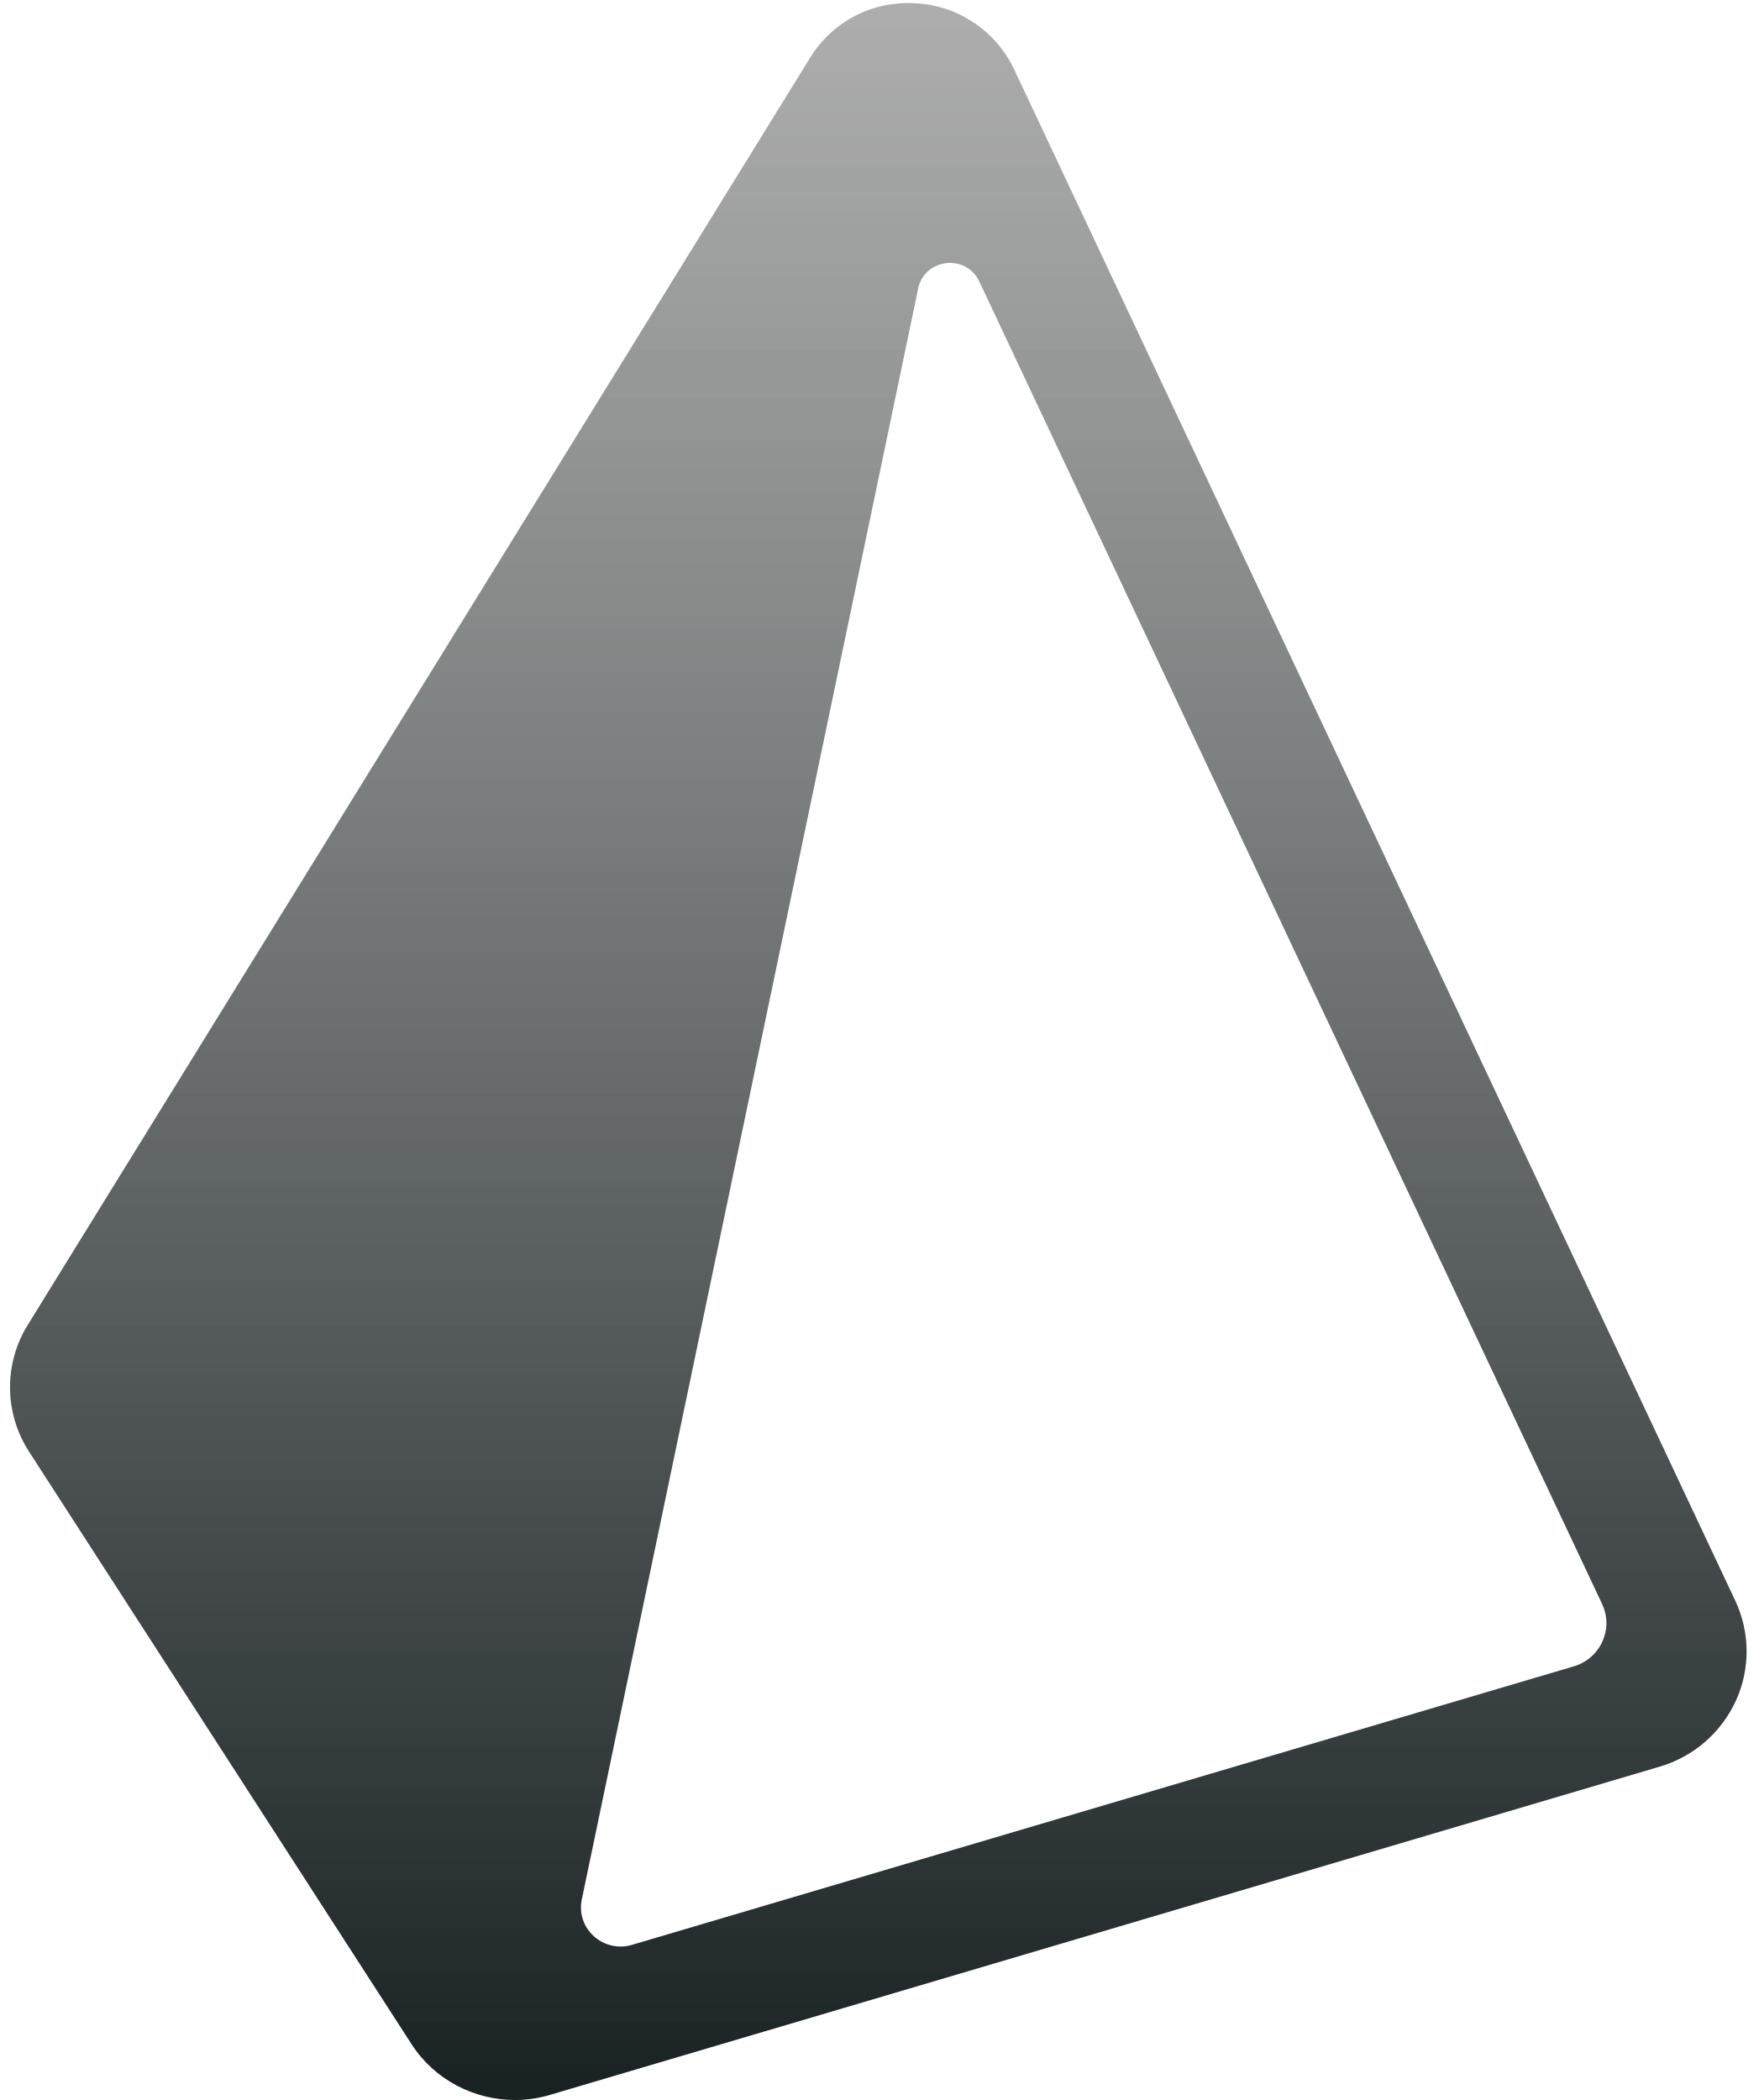
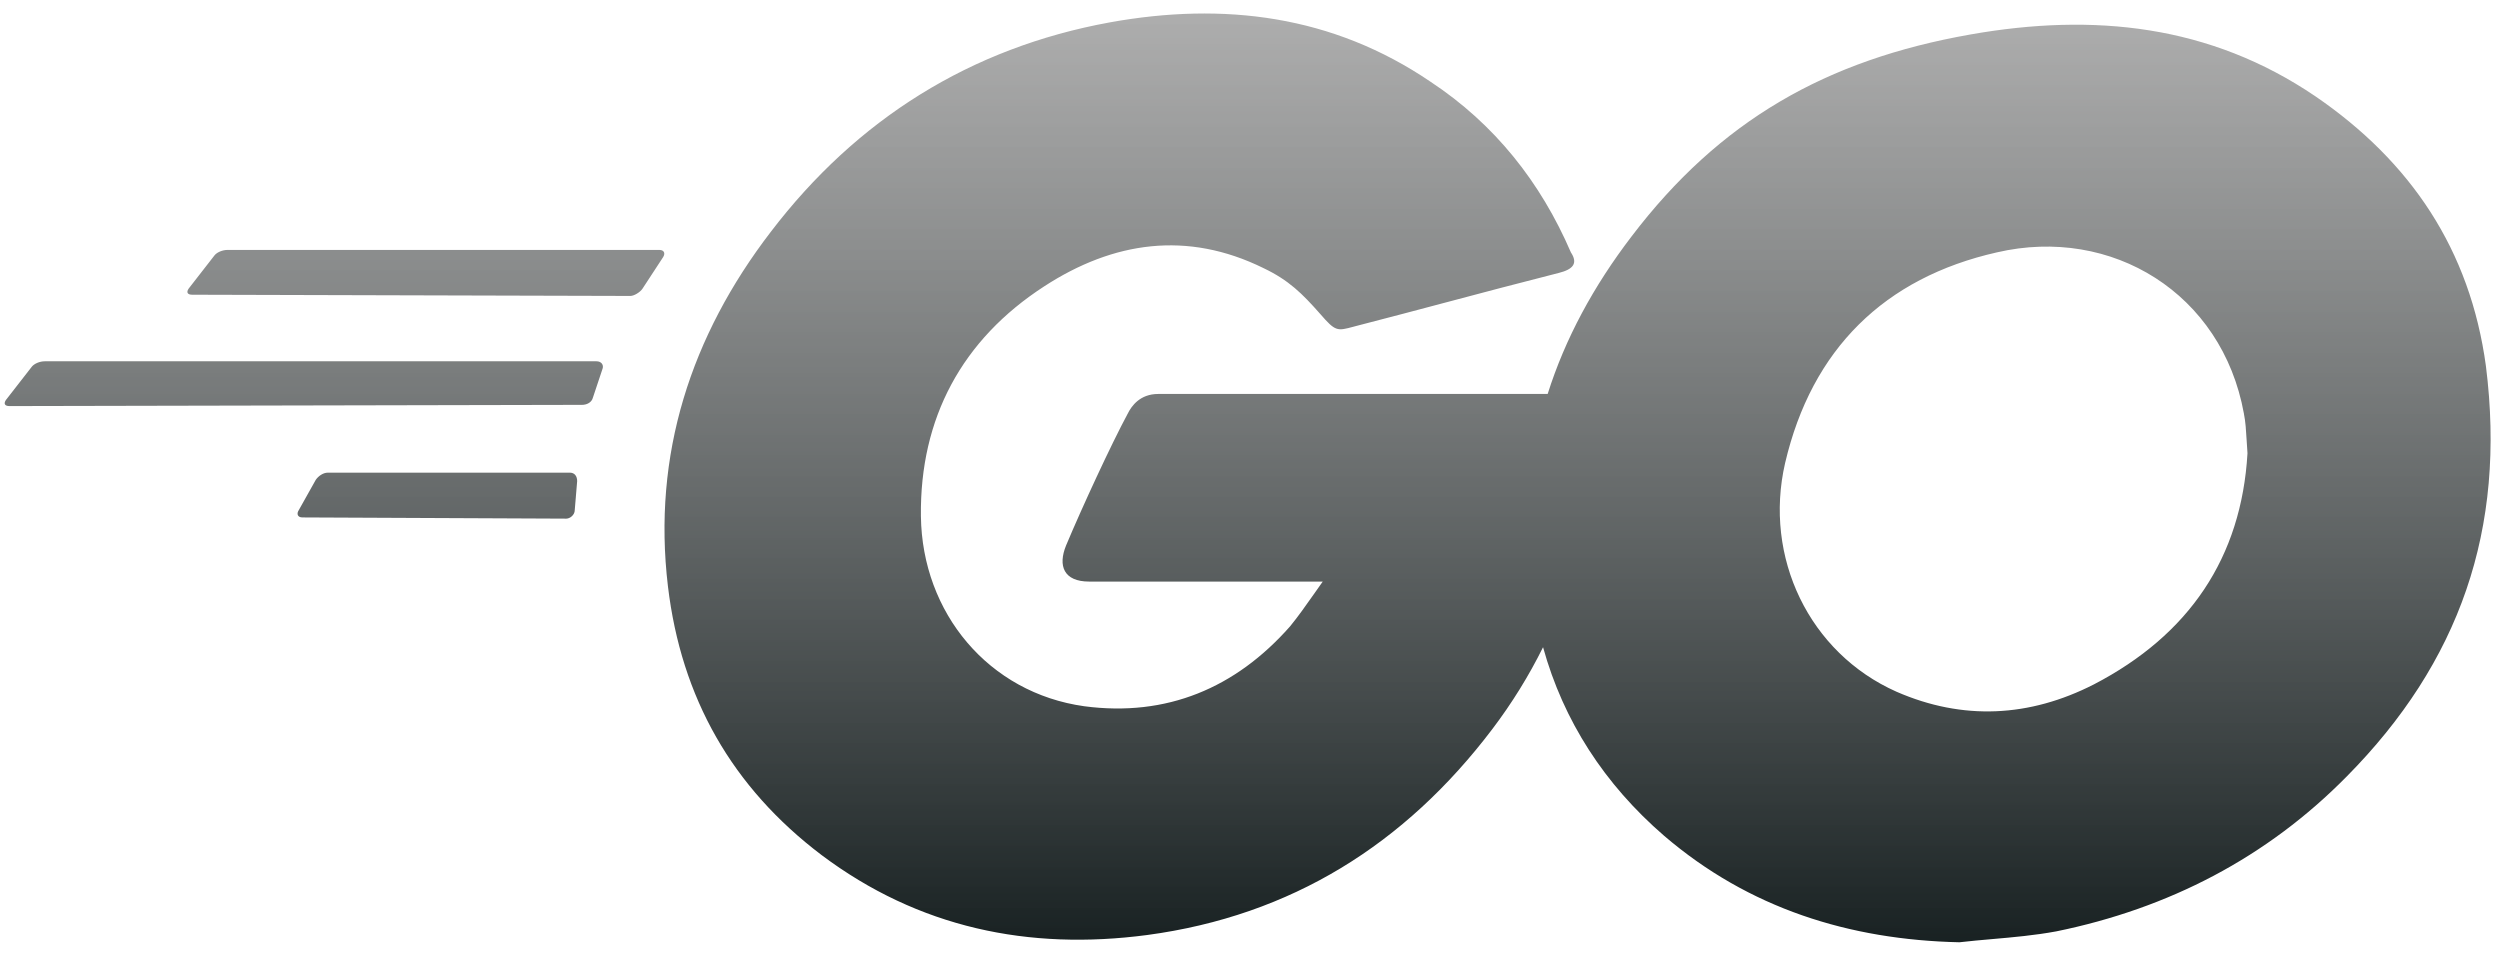
- <svg xmlns="http://www.w3.org/2000/svg" width="67" height="80" viewBox="0 0 67 80" fill="none">
-   <path fill-rule="evenodd" clip-rule="evenodd" d="M59.951 63.48L24.078 74.089C22.983 74.414 21.932 73.466 22.163 72.361L34.978 10.987C35.217 9.84 36.804 9.658 37.304 10.72L61.032 61.107C61.48 62.058 60.969 63.179 59.951 63.48ZM66.103 60.977L38.629 2.635V2.634C38.287 1.916 37.758 1.303 37.097 0.861C36.435 0.419 35.667 0.164 34.872 0.124C33.2 0.027 31.703 0.833 30.857 2.205L1.061 50.467C0.608 51.196 0.372 52.039 0.382 52.897C0.391 53.755 0.645 54.592 1.113 55.311L15.678 77.874C16.546 79.221 18.05 80 19.614 80C20.057 80 20.502 79.938 20.941 79.808L63.219 67.303C63.856 67.117 64.445 66.796 64.947 66.362C65.448 65.929 65.851 65.392 66.128 64.79C66.401 64.19 66.54 63.539 66.536 62.88C66.531 62.222 66.383 61.573 66.103 60.977Z" fill="url(#paint0_linear_542_221)" />
+ <svg xmlns="http://www.w3.org/2000/svg" width="162" height="62" viewBox="0 0 162 62" fill="none">
+   <path fill-rule="evenodd" clip-rule="evenodd" d="M101.009 17.686C98.26 18.384 95.996 18.985 93.691 19.598L93.691 19.598C91.853 20.085 89.989 20.581 87.832 21.137L87.702 21.172C86.648 21.455 86.538 21.485 85.558 20.353C84.381 19.02 83.518 18.157 81.871 17.372C76.93 14.941 72.146 15.647 67.675 18.549C62.342 22 59.597 27.098 59.675 33.451C59.754 39.725 64.067 44.902 70.263 45.765C75.597 46.471 80.067 44.588 83.597 40.588C84.12 39.948 84.601 39.265 85.134 38.507L85.134 38.507C85.32 38.243 85.512 37.97 85.714 37.686H70.577C68.93 37.686 68.538 36.667 69.087 35.333C70.107 32.902 71.989 28.823 73.087 26.784C73.322 26.314 73.871 25.529 75.048 25.529H100.289C101.423 21.938 103.262 18.544 105.716 15.333C111.441 7.804 118.343 3.882 127.676 2.235C135.676 0.823 143.206 1.608 150.029 6.235C156.225 10.47 160.069 16.196 161.088 23.725C162.421 34.314 159.363 42.941 152.069 50.314C146.892 55.569 140.539 58.863 133.245 60.353C131.854 60.611 130.462 60.733 129.093 60.853C128.378 60.916 127.67 60.978 126.97 61.059C119.833 60.902 113.323 58.863 107.833 54.157C103.971 50.819 101.311 46.716 99.99 41.939C99.072 43.792 97.975 45.567 96.695 47.255C91.048 54.706 83.675 59.333 74.342 60.588C66.656 61.608 59.518 60.118 53.244 55.412C47.44 51.02 44.146 45.216 43.283 38C42.263 29.451 44.773 21.765 49.95 15.02C55.518 7.725 62.891 3.098 71.91 1.451C79.283 0.118 86.342 0.98 92.695 5.294C96.852 8.039 99.832 11.804 101.793 16.353C102.263 17.059 101.95 17.451 101.009 17.686ZM12.457 19.098C12.143 19.098 12.065 18.941 12.222 18.706L13.869 16.588C14.026 16.353 14.418 16.196 14.732 16.196H42.732C43.045 16.196 43.124 16.431 42.967 16.667L41.634 18.706C41.477 18.941 41.085 19.177 40.849 19.177L12.457 19.098ZM0.617 26.314C0.304 26.314 0.225 26.157 0.382 25.921L2.029 23.804C2.186 23.568 2.578 23.412 2.892 23.412H38.657C38.97 23.412 39.127 23.647 39.049 23.882L38.421 25.765C38.343 26.078 38.029 26.235 37.715 26.235L0.617 26.314ZM19.36 33.059C19.204 33.294 19.282 33.529 19.596 33.529L36.694 33.608C36.929 33.608 37.243 33.373 37.243 33.059L37.4 31.177C37.4 30.863 37.243 30.628 36.929 30.628H21.243C20.929 30.628 20.615 30.863 20.459 31.098L19.36 33.059ZM145.583 28.534C145.598 28.797 145.614 29.075 145.637 29.372C145.245 36.117 141.872 41.137 135.676 44.353C131.52 46.471 127.206 46.706 122.892 44.823C117.245 42.314 114.265 36.117 115.676 30C117.402 22.627 122.108 18 129.402 16.353C136.853 14.627 143.99 19.02 145.402 26.784C145.513 27.34 145.545 27.895 145.583 28.534Z" fill="url(#paint0_linear_671_94)" />
  <defs>
-     <linearGradient id="paint0_linear_542_221" x1="33.459" y1="0.116" x2="33.459" y2="90.284" gradientUnits="userSpaceOnUse">
+     <linearGradient id="paint0_linear_671_94" x1="80.848" y1="0.875" x2="80.848" y2="68.807" gradientUnits="userSpaceOnUse">
      <stop stop-color="#999999" stop-opacity="0.8" />
      <stop offset="1" stop-color="#020C0D" />
    </linearGradient>
  </defs>
</svg>
